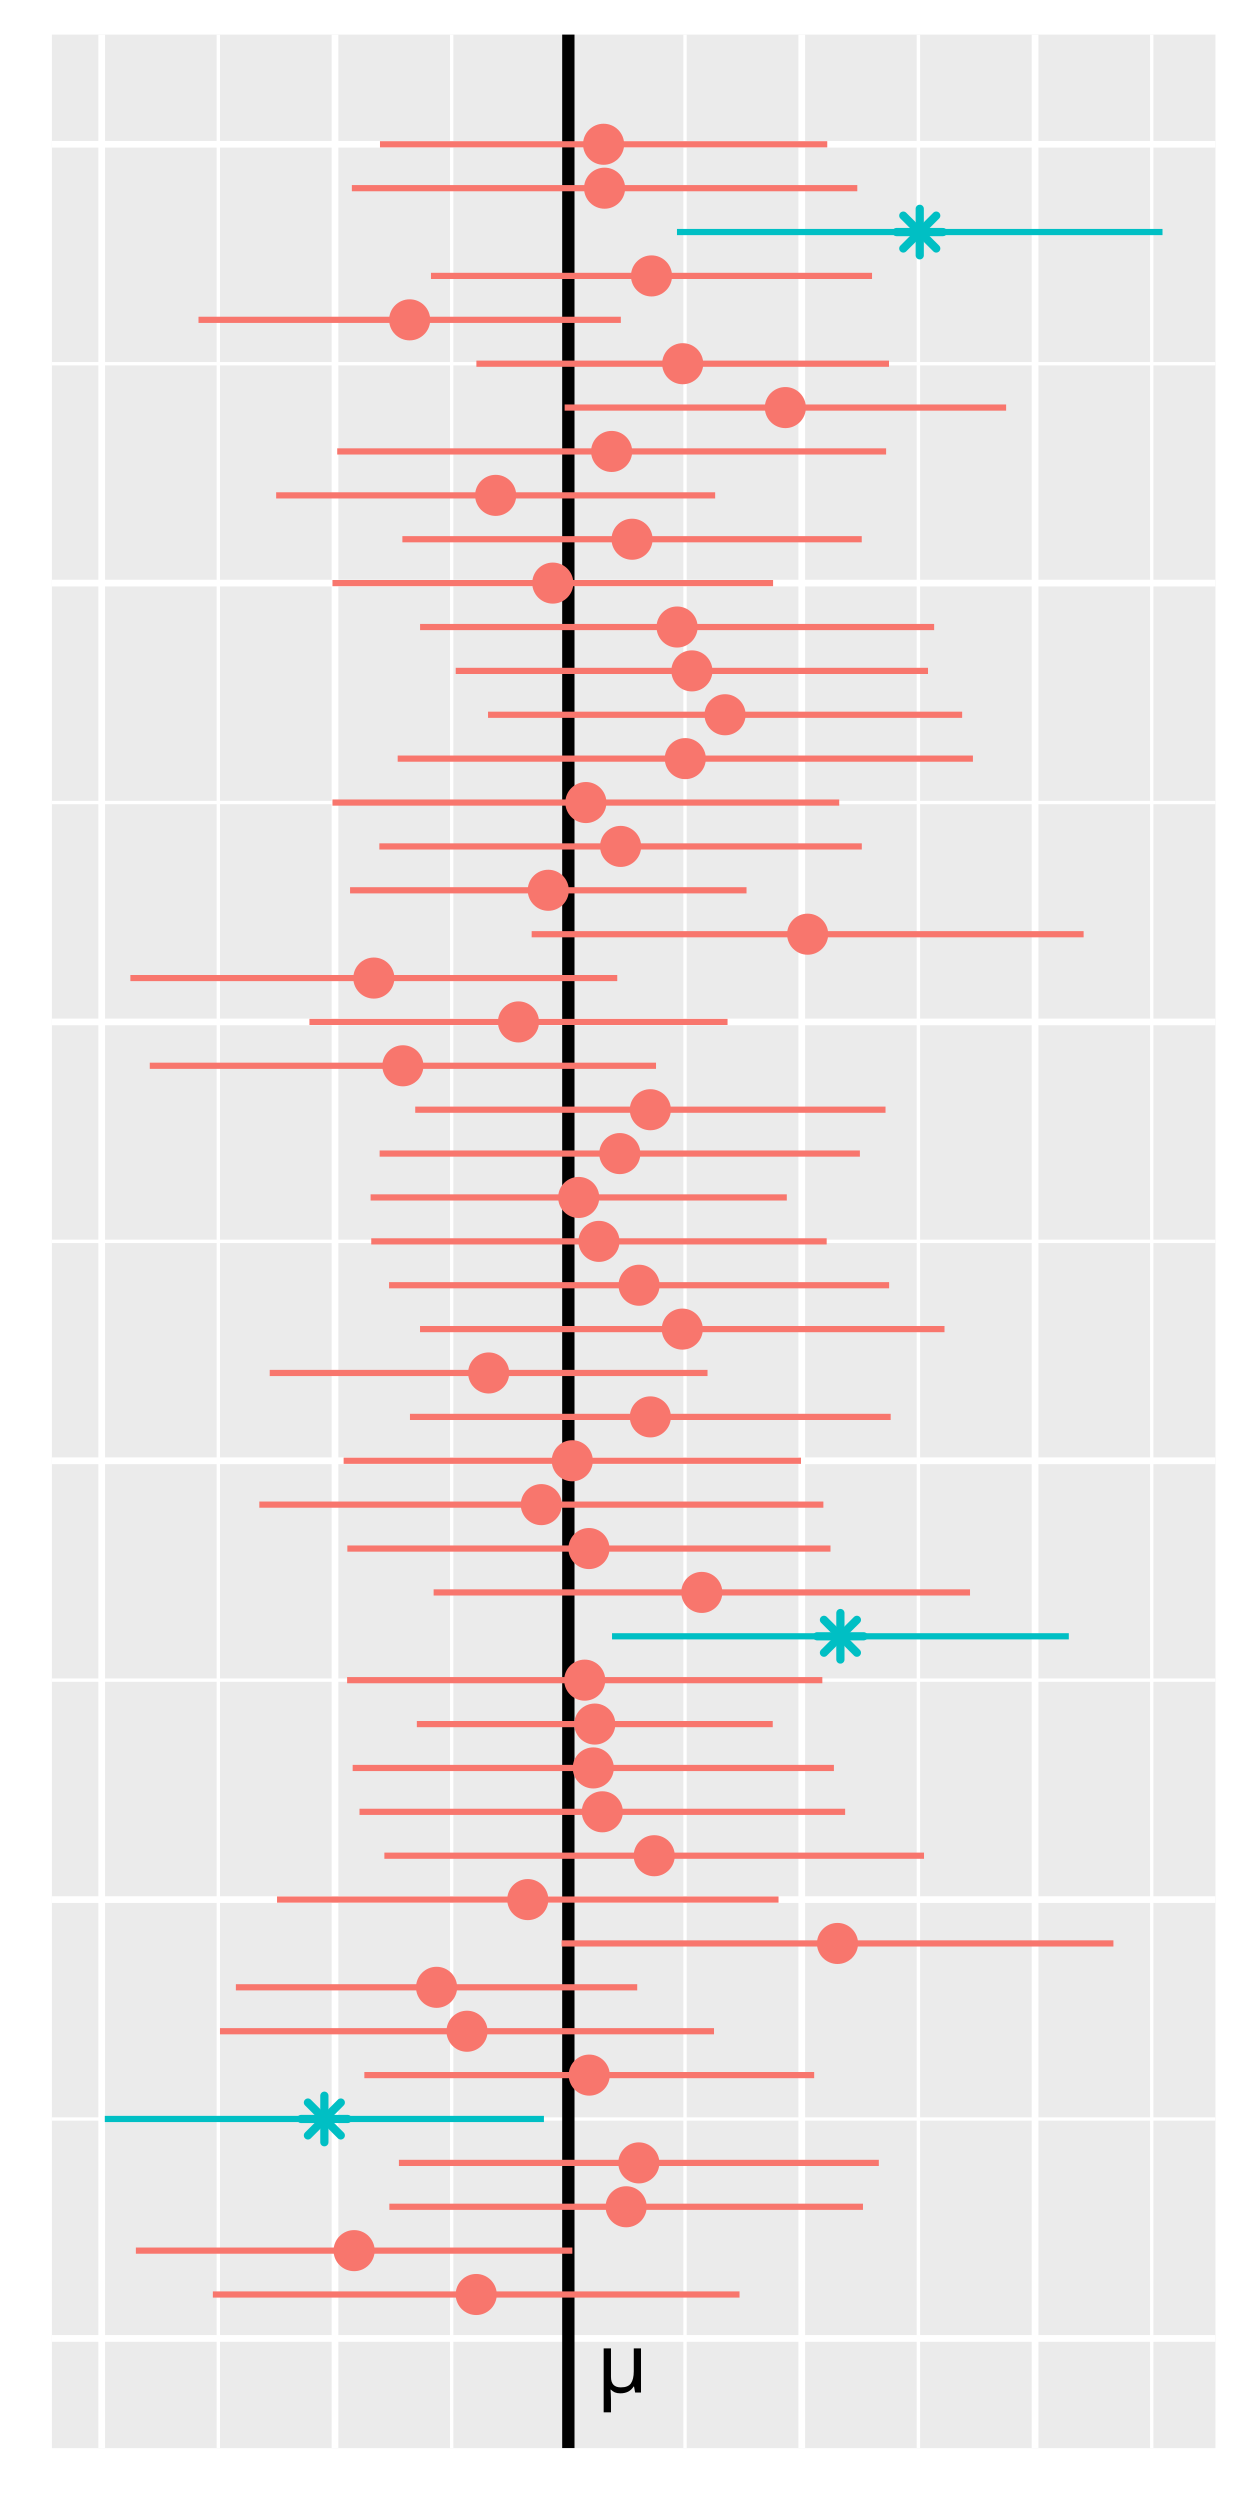
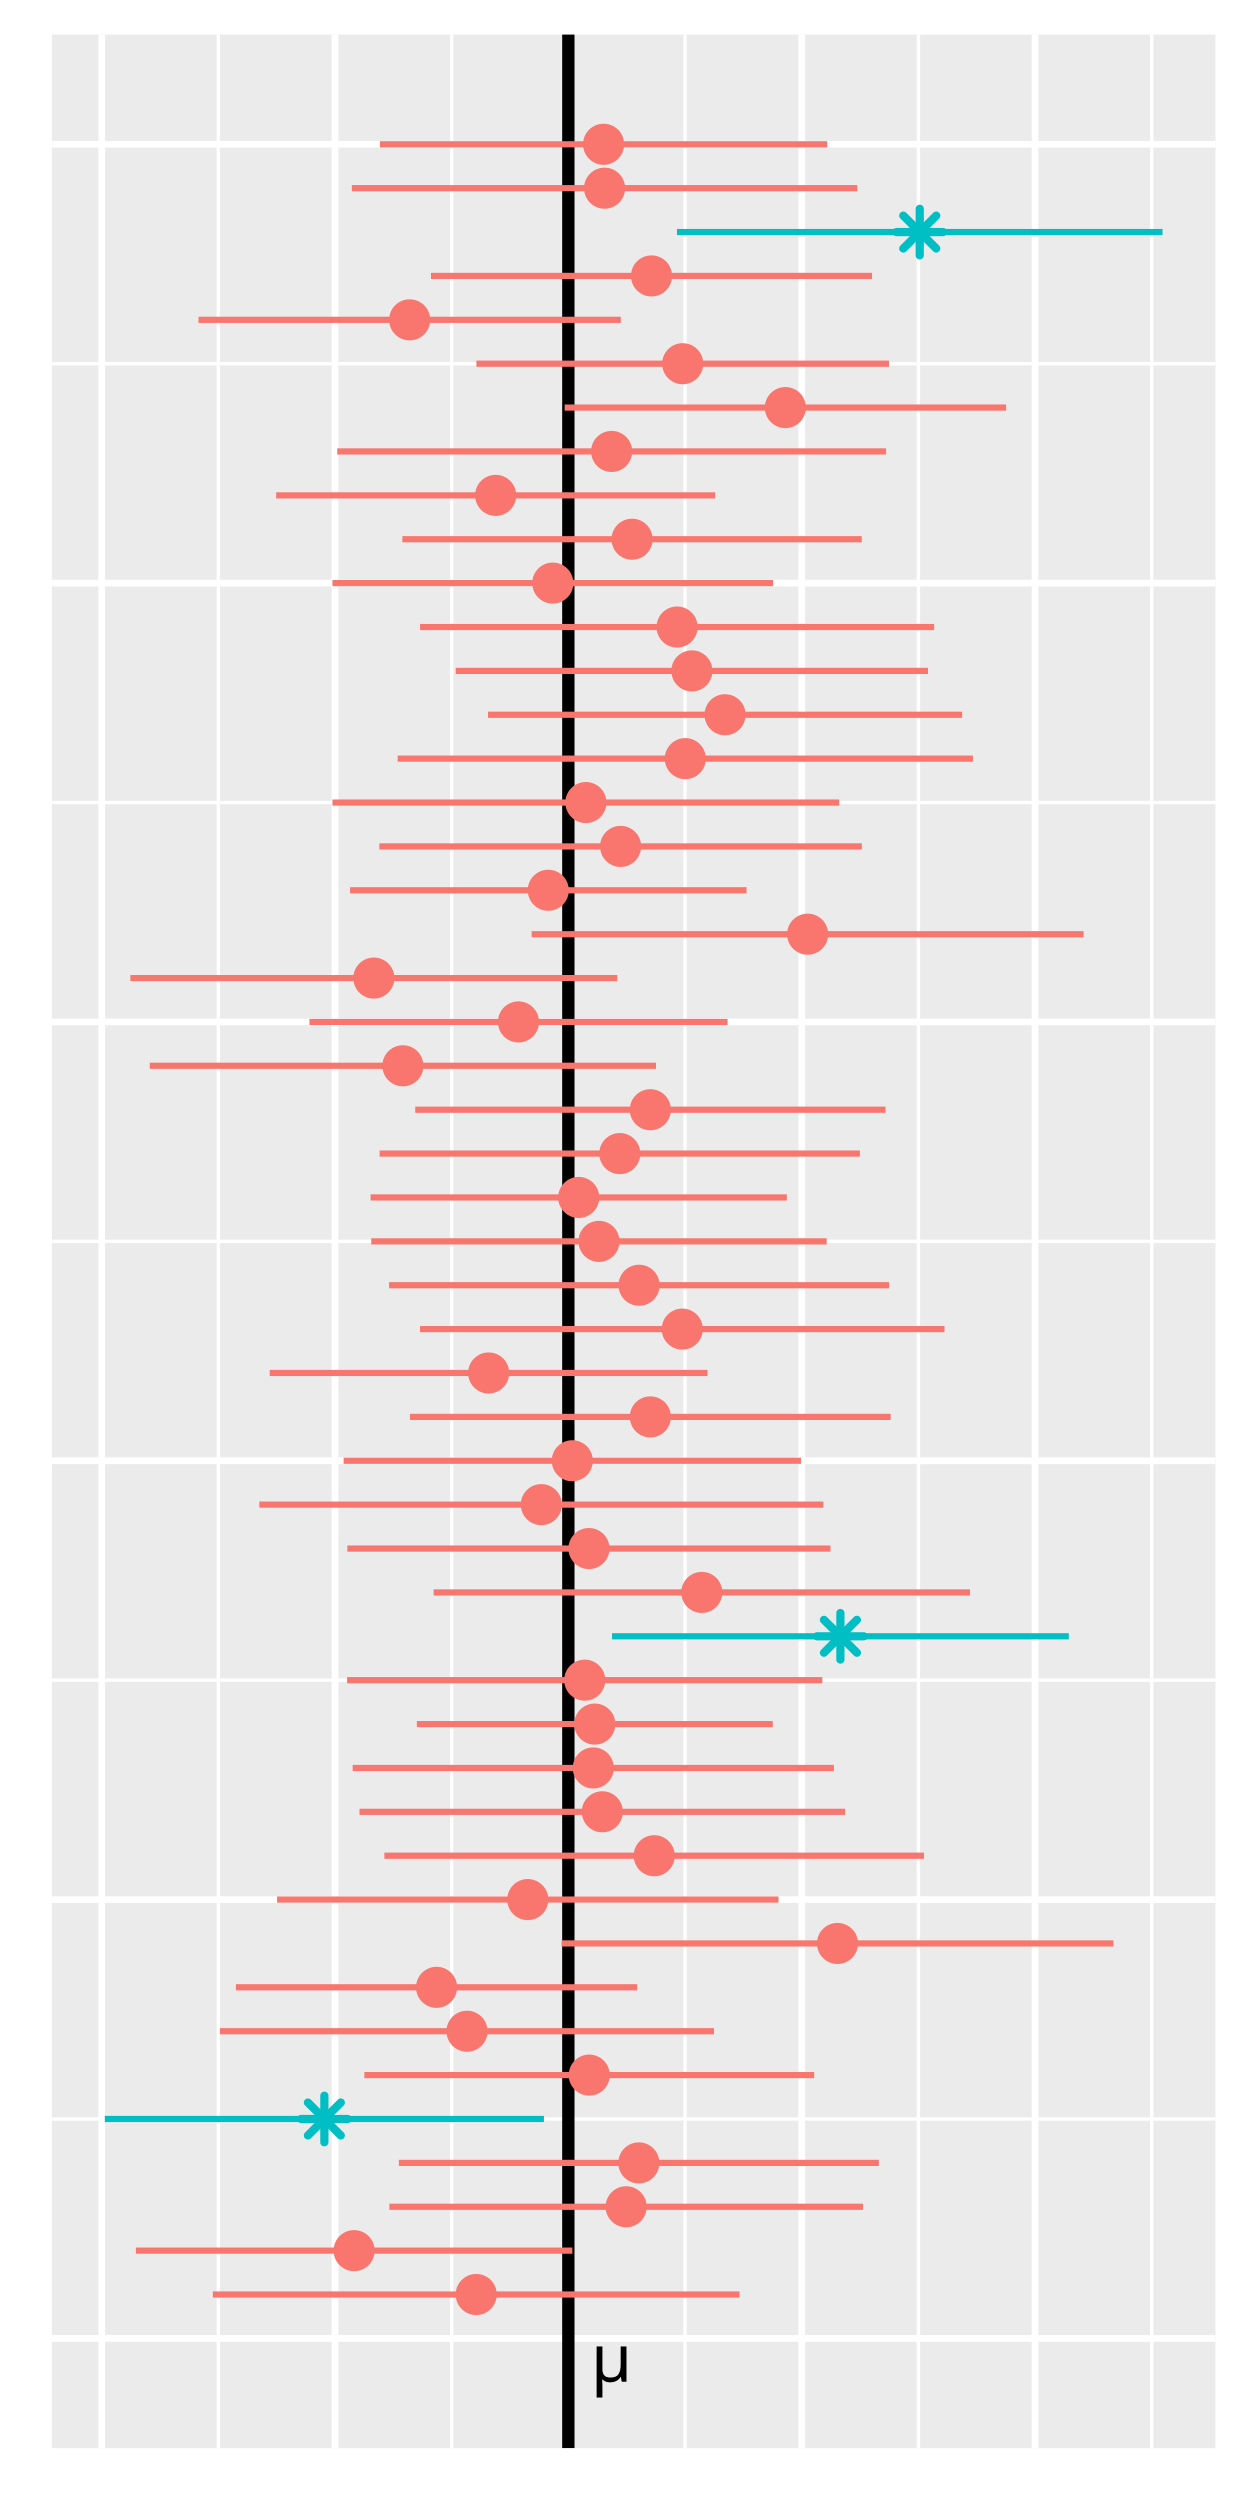
<svg xmlns="http://www.w3.org/2000/svg" viewBox="0 0 216.00 432.00">
  <defs>
    <style type="text/css">
    line, polyline, polygon, path, rect, circle {
      fill: none;
      stroke: #000000;
      stroke-linecap: round;
      stroke-linejoin: round;
      stroke-miterlimit: 10.00;
    }
  </style>
  </defs>
  <rect width="100%" height="100%" style="stroke: none; fill: #FFFFFF;" />
  <rect x="0.00" y="0.00" width="216.00" height="432.00" style="stroke-width: 1.16; stroke: #FFFFFF; fill: #FFFFFF;" />
  <defs>
    <clipPath id="cpOC45N3wyMTAuMDJ8NDIzLjAzfDUuOTg=">
      <rect x="8.97" y="5.98" width="201.06" height="417.06" />
    </clipPath>
  </defs>
  <rect x="8.97" y="5.98" width="201.06" height="417.06" style="stroke-width: 1.16; stroke: none; fill: #EBEBEB;" clip-path="url(#cpOC45N3wyMTAuMDJ8NDIzLjAzfDUuOTg=)" />
  <polyline points="8.97,366.16 210.02,366.16 " style="stroke-width: 0.58; stroke: #FFFFFF; stroke-linecap: butt;" clip-path="url(#cpOC45N3wyMTAuMDJ8NDIzLjAzfDUuOTg=)" />
  <polyline points="8.97,290.33 210.02,290.33 " style="stroke-width: 0.58; stroke: #FFFFFF; stroke-linecap: butt;" clip-path="url(#cpOC45N3wyMTAuMDJ8NDIzLjAzfDUuOTg=)" />
  <polyline points="8.97,214.51 210.02,214.51 " style="stroke-width: 0.58; stroke: #FFFFFF; stroke-linecap: butt;" clip-path="url(#cpOC45N3wyMTAuMDJ8NDIzLjAzfDUuOTg=)" />
  <polyline points="8.97,138.68 210.02,138.68 " style="stroke-width: 0.58; stroke: #FFFFFF; stroke-linecap: butt;" clip-path="url(#cpOC45N3wyMTAuMDJ8NDIzLjAzfDUuOTg=)" />
  <polyline points="8.97,62.85 210.02,62.85 " style="stroke-width: 0.58; stroke: #FFFFFF; stroke-linecap: butt;" clip-path="url(#cpOC45N3wyMTAuMDJ8NDIzLjAzfDUuOTg=)" />
  <polyline points="37.73,423.03 37.73,5.98 " style="stroke-width: 0.58; stroke: #FFFFFF; stroke-linecap: butt;" clip-path="url(#cpOC45N3wyMTAuMDJ8NDIzLjAzfDUuOTg=)" />
  <polyline points="78.05,423.03 78.05,5.98 " style="stroke-width: 0.58; stroke: #FFFFFF; stroke-linecap: butt;" clip-path="url(#cpOC45N3wyMTAuMDJ8NDIzLjAzfDUuOTg=)" />
  <polyline points="118.37,423.03 118.37,5.98 " style="stroke-width: 0.58; stroke: #FFFFFF; stroke-linecap: butt;" clip-path="url(#cpOC45N3wyMTAuMDJ8NDIzLjAzfDUuOTg=)" />
  <polyline points="158.70,423.03 158.70,5.98 " style="stroke-width: 0.58; stroke: #FFFFFF; stroke-linecap: butt;" clip-path="url(#cpOC45N3wyMTAuMDJ8NDIzLjAzfDUuOTg=)" />
  <polyline points="199.02,423.03 199.02,5.98 " style="stroke-width: 0.58; stroke: #FFFFFF; stroke-linecap: butt;" clip-path="url(#cpOC45N3wyMTAuMDJ8NDIzLjAzfDUuOTg=)" />
  <polyline points="8.97,404.08 210.02,404.08 " style="stroke-width: 1.16; stroke: #FFFFFF; stroke-linecap: butt;" clip-path="url(#cpOC45N3wyMTAuMDJ8NDIzLjAzfDUuOTg=)" />
  <polyline points="8.97,328.25 210.02,328.25 " style="stroke-width: 1.16; stroke: #FFFFFF; stroke-linecap: butt;" clip-path="url(#cpOC45N3wyMTAuMDJ8NDIzLjAzfDUuOTg=)" />
  <polyline points="8.97,252.42 210.02,252.42 " style="stroke-width: 1.16; stroke: #FFFFFF; stroke-linecap: butt;" clip-path="url(#cpOC45N3wyMTAuMDJ8NDIzLjAzfDUuOTg=)" />
  <polyline points="8.97,176.59 210.02,176.59 " style="stroke-width: 1.16; stroke: #FFFFFF; stroke-linecap: butt;" clip-path="url(#cpOC45N3wyMTAuMDJ8NDIzLjAzfDUuOTg=)" />
  <polyline points="8.97,100.76 210.02,100.76 " style="stroke-width: 1.16; stroke: #FFFFFF; stroke-linecap: butt;" clip-path="url(#cpOC45N3wyMTAuMDJ8NDIzLjAzfDUuOTg=)" />
  <polyline points="8.97,24.93 210.02,24.93 " style="stroke-width: 1.16; stroke: #FFFFFF; stroke-linecap: butt;" clip-path="url(#cpOC45N3wyMTAuMDJ8NDIzLjAzfDUuOTg=)" />
  <polyline points="17.57,423.03 17.57,5.98 " style="stroke-width: 1.16; stroke: #FFFFFF; stroke-linecap: butt;" clip-path="url(#cpOC45N3wyMTAuMDJ8NDIzLjAzfDUuOTg=)" />
  <polyline points="57.89,423.03 57.89,5.98 " style="stroke-width: 1.16; stroke: #FFFFFF; stroke-linecap: butt;" clip-path="url(#cpOC45N3wyMTAuMDJ8NDIzLjAzfDUuOTg=)" />
  <polyline points="98.21,423.03 98.21,5.98 " style="stroke-width: 1.16; stroke: #FFFFFF; stroke-linecap: butt;" clip-path="url(#cpOC45N3wyMTAuMDJ8NDIzLjAzfDUuOTg=)" />
  <polyline points="138.54,423.03 138.54,5.98 " style="stroke-width: 1.16; stroke: #FFFFFF; stroke-linecap: butt;" clip-path="url(#cpOC45N3wyMTAuMDJ8NDIzLjAzfDUuOTg=)" />
  <polyline points="178.86,423.03 178.86,5.98 " style="stroke-width: 1.16; stroke: #FFFFFF; stroke-linecap: butt;" clip-path="url(#cpOC45N3wyMTAuMDJ8NDIzLjAzfDUuOTg=)" />
  <line x1="98.21" y1="423.03" x2="98.21" y2="5.98" style="stroke-width: 2.13; stroke-linecap: butt;" clip-path="url(#cpOC45N3wyMTAuMDJ8NDIzLjAzfDUuOTg=)" />
  <line x1="36.78" y1="396.49" x2="127.79" y2="396.49" style="stroke-width: 1.07; stroke: #F8766D; stroke-linecap: butt;" clip-path="url(#cpOC45N3wyMTAuMDJ8NDIzLjAzfDUuOTg=)" />
  <line x1="23.48" y1="388.91" x2="98.90" y2="388.91" style="stroke-width: 1.07; stroke: #F8766D; stroke-linecap: butt;" clip-path="url(#cpOC45N3wyMTAuMDJ8NDIzLjAzfDUuOTg=)" />
  <line x1="67.28" y1="381.33" x2="149.12" y2="381.33" style="stroke-width: 1.07; stroke: #F8766D; stroke-linecap: butt;" clip-path="url(#cpOC45N3wyMTAuMDJ8NDIzLjAzfDUuOTg=)" />
  <line x1="68.93" y1="373.75" x2="151.86" y2="373.75" style="stroke-width: 1.07; stroke: #F8766D; stroke-linecap: butt;" clip-path="url(#cpOC45N3wyMTAuMDJ8NDIzLjAzfDUuOTg=)" />
  <line x1="18.11" y1="366.16" x2="93.99" y2="366.16" style="stroke-width: 1.07; stroke: #00BFC4; stroke-linecap: butt;" clip-path="url(#cpOC45N3wyMTAuMDJ8NDIzLjAzfDUuOTg=)" />
  <line x1="62.96" y1="358.58" x2="140.69" y2="358.58" style="stroke-width: 1.07; stroke: #F8766D; stroke-linecap: butt;" clip-path="url(#cpOC45N3wyMTAuMDJ8NDIzLjAzfDUuOTg=)" />
  <line x1="38.01" y1="351.00" x2="123.38" y2="351.00" style="stroke-width: 1.07; stroke: #F8766D; stroke-linecap: butt;" clip-path="url(#cpOC45N3wyMTAuMDJ8NDIzLjAzfDUuOTg=)" />
  <line x1="40.76" y1="343.41" x2="110.11" y2="343.41" style="stroke-width: 1.07; stroke: #F8766D; stroke-linecap: butt;" clip-path="url(#cpOC45N3wyMTAuMDJ8NDIzLjAzfDUuOTg=)" />
  <line x1="97.04" y1="335.83" x2="192.40" y2="335.83" style="stroke-width: 1.07; stroke: #F8766D; stroke-linecap: butt;" clip-path="url(#cpOC45N3wyMTAuMDJ8NDIzLjAzfDUuOTg=)" />
  <line x1="47.87" y1="328.25" x2="134.53" y2="328.25" style="stroke-width: 1.07; stroke: #F8766D; stroke-linecap: butt;" clip-path="url(#cpOC45N3wyMTAuMDJ8NDIzLjAzfDUuOTg=)" />
  <line x1="66.42" y1="320.67" x2="159.67" y2="320.67" style="stroke-width: 1.07; stroke: #F8766D; stroke-linecap: butt;" clip-path="url(#cpOC45N3wyMTAuMDJ8NDIzLjAzfDUuOTg=)" />
  <line x1="62.12" y1="313.08" x2="146.04" y2="313.08" style="stroke-width: 1.07; stroke: #F8766D; stroke-linecap: butt;" clip-path="url(#cpOC45N3wyMTAuMDJ8NDIzLjAzfDUuOTg=)" />
  <line x1="60.94" y1="305.50" x2="144.10" y2="305.50" style="stroke-width: 1.07; stroke: #F8766D; stroke-linecap: butt;" clip-path="url(#cpOC45N3wyMTAuMDJ8NDIzLjAzfDUuOTg=)" />
  <line x1="72.03" y1="297.92" x2="133.53" y2="297.92" style="stroke-width: 1.07; stroke: #F8766D; stroke-linecap: butt;" clip-path="url(#cpOC45N3wyMTAuMDJ8NDIzLjAzfDUuOTg=)" />
  <line x1="59.98" y1="290.33" x2="142.10" y2="290.33" style="stroke-width: 1.07; stroke: #F8766D; stroke-linecap: butt;" clip-path="url(#cpOC45N3wyMTAuMDJ8NDIzLjAzfDUuOTg=)" />
  <line x1="105.76" y1="282.75" x2="184.69" y2="282.75" style="stroke-width: 1.07; stroke: #00BFC4; stroke-linecap: butt;" clip-path="url(#cpOC45N3wyMTAuMDJ8NDIzLjAzfDUuOTg=)" />
  <line x1="74.93" y1="275.17" x2="167.62" y2="275.17" style="stroke-width: 1.07; stroke: #F8766D; stroke-linecap: butt;" clip-path="url(#cpOC45N3wyMTAuMDJ8NDIzLjAzfDUuOTg=)" />
  <line x1="60.02" y1="267.59" x2="143.51" y2="267.59" style="stroke-width: 1.07; stroke: #F8766D; stroke-linecap: butt;" clip-path="url(#cpOC45N3wyMTAuMDJ8NDIzLjAzfDUuOTg=)" />
  <line x1="44.81" y1="260.00" x2="142.28" y2="260.00" style="stroke-width: 1.07; stroke: #F8766D; stroke-linecap: butt;" clip-path="url(#cpOC45N3wyMTAuMDJ8NDIzLjAzfDUuOTg=)" />
  <line x1="59.38" y1="252.42" x2="138.41" y2="252.42" style="stroke-width: 1.07; stroke: #F8766D; stroke-linecap: butt;" clip-path="url(#cpOC45N3wyMTAuMDJ8NDIzLjAzfDUuOTg=)" />
  <line x1="70.84" y1="244.84" x2="153.91" y2="244.84" style="stroke-width: 1.07; stroke: #F8766D; stroke-linecap: butt;" clip-path="url(#cpOC45N3wyMTAuMDJ8NDIzLjAzfDUuOTg=)" />
  <line x1="46.61" y1="237.25" x2="122.26" y2="237.25" style="stroke-width: 1.07; stroke: #F8766D; stroke-linecap: butt;" clip-path="url(#cpOC45N3wyMTAuMDJ8NDIzLjAzfDUuOTg=)" />
  <line x1="72.58" y1="229.67" x2="163.21" y2="229.67" style="stroke-width: 1.07; stroke: #F8766D; stroke-linecap: butt;" clip-path="url(#cpOC45N3wyMTAuMDJ8NDIzLjAzfDUuOTg=)" />
  <line x1="67.23" y1="222.09" x2="153.64" y2="222.09" style="stroke-width: 1.07; stroke: #F8766D; stroke-linecap: butt;" clip-path="url(#cpOC45N3wyMTAuMDJ8NDIzLjAzfDUuOTg=)" />
  <line x1="64.15" y1="214.51" x2="142.85" y2="214.51" style="stroke-width: 1.07; stroke: #F8766D; stroke-linecap: butt;" clip-path="url(#cpOC45N3wyMTAuMDJ8NDIzLjAzfDUuOTg=)" />
  <line x1="64.04" y1="206.92" x2="135.96" y2="206.92" style="stroke-width: 1.07; stroke: #F8766D; stroke-linecap: butt;" clip-path="url(#cpOC45N3wyMTAuMDJ8NDIzLjAzfDUuOTg=)" />
  <line x1="65.60" y1="199.34" x2="148.59" y2="199.34" style="stroke-width: 1.07; stroke: #F8766D; stroke-linecap: butt;" clip-path="url(#cpOC45N3wyMTAuMDJ8NDIzLjAzfDUuOTg=)" />
  <line x1="71.75" y1="191.76" x2="153.02" y2="191.76" style="stroke-width: 1.07; stroke: #F8766D; stroke-linecap: butt;" clip-path="url(#cpOC45N3wyMTAuMDJ8NDIzLjAzfDUuOTg=)" />
  <line x1="25.88" y1="184.17" x2="113.36" y2="184.17" style="stroke-width: 1.07; stroke: #F8766D; stroke-linecap: butt;" clip-path="url(#cpOC45N3wyMTAuMDJ8NDIzLjAzfDUuOTg=)" />
  <line x1="53.47" y1="176.59" x2="125.72" y2="176.59" style="stroke-width: 1.07; stroke: #F8766D; stroke-linecap: butt;" clip-path="url(#cpOC45N3wyMTAuMDJ8NDIzLjAzfDUuOTg=)" />
  <line x1="22.53" y1="169.01" x2="106.66" y2="169.01" style="stroke-width: 1.07; stroke: #F8766D; stroke-linecap: butt;" clip-path="url(#cpOC45N3wyMTAuMDJ8NDIzLjAzfDUuOTg=)" />
  <line x1="91.87" y1="161.43" x2="187.25" y2="161.43" style="stroke-width: 1.07; stroke: #F8766D; stroke-linecap: butt;" clip-path="url(#cpOC45N3wyMTAuMDJ8NDIzLjAzfDUuOTg=)" />
  <line x1="60.49" y1="153.84" x2="129.00" y2="153.84" style="stroke-width: 1.07; stroke: #F8766D; stroke-linecap: butt;" clip-path="url(#cpOC45N3wyMTAuMDJ8NDIzLjAzfDUuOTg=)" />
  <line x1="65.55" y1="146.26" x2="148.92" y2="146.26" style="stroke-width: 1.07; stroke: #F8766D; stroke-linecap: butt;" clip-path="url(#cpOC45N3wyMTAuMDJ8NDIzLjAzfDUuOTg=)" />
  <line x1="57.45" y1="138.68" x2="145.02" y2="138.68" style="stroke-width: 1.07; stroke: #F8766D; stroke-linecap: butt;" clip-path="url(#cpOC45N3wyMTAuMDJ8NDIzLjAzfDUuOTg=)" />
  <line x1="68.72" y1="131.09" x2="168.12" y2="131.09" style="stroke-width: 1.07; stroke: #F8766D; stroke-linecap: butt;" clip-path="url(#cpOC45N3wyMTAuMDJ8NDIzLjAzfDUuOTg=)" />
  <line x1="84.33" y1="123.51" x2="166.26" y2="123.51" style="stroke-width: 1.07; stroke: #F8766D; stroke-linecap: butt;" clip-path="url(#cpOC45N3wyMTAuMDJ8NDIzLjAzfDUuOTg=)" />
  <line x1="78.75" y1="115.93" x2="160.36" y2="115.93" style="stroke-width: 1.07; stroke: #F8766D; stroke-linecap: butt;" clip-path="url(#cpOC45N3wyMTAuMDJ8NDIzLjAzfDUuOTg=)" />
  <line x1="72.59" y1="108.35" x2="161.42" y2="108.35" style="stroke-width: 1.07; stroke: #F8766D; stroke-linecap: butt;" clip-path="url(#cpOC45N3wyMTAuMDJ8NDIzLjAzfDUuOTg=)" />
  <line x1="57.45" y1="100.76" x2="133.59" y2="100.76" style="stroke-width: 1.07; stroke: #F8766D; stroke-linecap: butt;" clip-path="url(#cpOC45N3wyMTAuMDJ8NDIzLjAzfDUuOTg=)" />
  <line x1="69.53" y1="93.18" x2="148.91" y2="93.18" style="stroke-width: 1.07; stroke: #F8766D; stroke-linecap: butt;" clip-path="url(#cpOC45N3wyMTAuMDJ8NDIzLjAzfDUuOTg=)" />
  <line x1="47.72" y1="85.60" x2="123.58" y2="85.60" style="stroke-width: 1.07; stroke: #F8766D; stroke-linecap: butt;" clip-path="url(#cpOC45N3wyMTAuMDJ8NDIzLjAzfDUuOTg=)" />
  <line x1="58.27" y1="78.01" x2="153.12" y2="78.01" style="stroke-width: 1.07; stroke: #F8766D; stroke-linecap: butt;" clip-path="url(#cpOC45N3wyMTAuMDJ8NDIzLjAzfDUuOTg=)" />
  <line x1="97.57" y1="70.43" x2="173.86" y2="70.43" style="stroke-width: 1.07; stroke: #F8766D; stroke-linecap: butt;" clip-path="url(#cpOC45N3wyMTAuMDJ8NDIzLjAzfDUuOTg=)" />
  <line x1="82.32" y1="62.85" x2="153.62" y2="62.85" style="stroke-width: 1.07; stroke: #F8766D; stroke-linecap: butt;" clip-path="url(#cpOC45N3wyMTAuMDJ8NDIzLjAzfDUuOTg=)" />
  <line x1="34.30" y1="55.27" x2="107.28" y2="55.27" style="stroke-width: 1.07; stroke: #F8766D; stroke-linecap: butt;" clip-path="url(#cpOC45N3wyMTAuMDJ8NDIzLjAzfDUuOTg=)" />
  <line x1="74.47" y1="47.68" x2="150.69" y2="47.68" style="stroke-width: 1.07; stroke: #F8766D; stroke-linecap: butt;" clip-path="url(#cpOC45N3wyMTAuMDJ8NDIzLjAzfDUuOTg=)" />
  <line x1="116.98" y1="40.10" x2="200.88" y2="40.10" style="stroke-width: 1.07; stroke: #00BFC4; stroke-linecap: butt;" clip-path="url(#cpOC45N3wyMTAuMDJ8NDIzLjAzfDUuOTg=)" />
  <line x1="60.80" y1="32.52" x2="148.14" y2="32.52" style="stroke-width: 1.07; stroke: #F8766D; stroke-linecap: butt;" clip-path="url(#cpOC45N3wyMTAuMDJ8NDIzLjAzfDUuOTg=)" />
  <line x1="65.66" y1="24.93" x2="142.95" y2="24.93" style="stroke-width: 1.07; stroke: #F8766D; stroke-linecap: butt;" clip-path="url(#cpOC45N3wyMTAuMDJ8NDIzLjAzfDUuOTg=)" />
  <circle cx="82.29" cy="396.49" r="2.84" style="stroke-width: 1.42; stroke: #F8766D; fill: #F8766D;" clip-path="url(#cpOC45N3wyMTAuMDJ8NDIzLjAzfDUuOTg=)" />
  <circle cx="61.19" cy="388.91" r="2.84" style="stroke-width: 1.42; stroke: #F8766D; fill: #F8766D;" clip-path="url(#cpOC45N3wyMTAuMDJ8NDIzLjAzfDUuOTg=)" />
  <circle cx="108.20" cy="381.33" r="2.84" style="stroke-width: 1.42; stroke: #F8766D; fill: #F8766D;" clip-path="url(#cpOC45N3wyMTAuMDJ8NDIzLjAzfDUuOTg=)" />
  <circle cx="110.39" cy="373.75" r="2.84" style="stroke-width: 1.42; stroke: #F8766D; fill: #F8766D;" clip-path="url(#cpOC45N3wyMTAuMDJ8NDIzLjAzfDUuOTg=)" />
  <line x1="53.21" y1="369.00" x2="58.89" y2="363.32" style="stroke-width: 1.42; stroke: #00BFC4;" clip-path="url(#cpOC45N3wyMTAuMDJ8NDIzLjAzfDUuOTg=)" />
  <line x1="53.21" y1="363.32" x2="58.89" y2="369.00" style="stroke-width: 1.42; stroke: #00BFC4;" clip-path="url(#cpOC45N3wyMTAuMDJ8NDIzLjAzfDUuOTg=)" />
  <line x1="52.03" y1="366.16" x2="60.07" y2="366.16" style="stroke-width: 1.42; stroke: #00BFC4;" clip-path="url(#cpOC45N3wyMTAuMDJ8NDIzLjAzfDUuOTg=)" />
  <line x1="56.05" y1="370.18" x2="56.05" y2="362.14" style="stroke-width: 1.42; stroke: #00BFC4;" clip-path="url(#cpOC45N3wyMTAuMDJ8NDIzLjAzfDUuOTg=)" />
  <circle cx="101.82" cy="358.58" r="2.84" style="stroke-width: 1.42; stroke: #F8766D; fill: #F8766D;" clip-path="url(#cpOC45N3wyMTAuMDJ8NDIzLjAzfDUuOTg=)" />
  <circle cx="80.70" cy="351.00" r="2.84" style="stroke-width: 1.42; stroke: #F8766D; fill: #F8766D;" clip-path="url(#cpOC45N3wyMTAuMDJ8NDIzLjAzfDUuOTg=)" />
  <circle cx="75.44" cy="343.41" r="2.84" style="stroke-width: 1.42; stroke: #F8766D; fill: #F8766D;" clip-path="url(#cpOC45N3wyMTAuMDJ8NDIzLjAzfDUuOTg=)" />
  <circle cx="144.72" cy="335.83" r="2.84" style="stroke-width: 1.42; stroke: #F8766D; fill: #F8766D;" clip-path="url(#cpOC45N3wyMTAuMDJ8NDIzLjAzfDUuOTg=)" />
  <circle cx="91.20" cy="328.25" r="2.84" style="stroke-width: 1.42; stroke: #F8766D; fill: #F8766D;" clip-path="url(#cpOC45N3wyMTAuMDJ8NDIzLjAzfDUuOTg=)" />
  <circle cx="113.05" cy="320.67" r="2.84" style="stroke-width: 1.42; stroke: #F8766D; fill: #F8766D;" clip-path="url(#cpOC45N3wyMTAuMDJ8NDIzLjAzfDUuOTg=)" />
  <circle cx="104.08" cy="313.08" r="2.84" style="stroke-width: 1.42; stroke: #F8766D; fill: #F8766D;" clip-path="url(#cpOC45N3wyMTAuMDJ8NDIzLjAzfDUuOTg=)" />
  <circle cx="102.52" cy="305.50" r="2.84" style="stroke-width: 1.42; stroke: #F8766D; fill: #F8766D;" clip-path="url(#cpOC45N3wyMTAuMDJ8NDIzLjAzfDUuOTg=)" />
  <circle cx="102.78" cy="297.92" r="2.84" style="stroke-width: 1.42; stroke: #F8766D; fill: #F8766D;" clip-path="url(#cpOC45N3wyMTAuMDJ8NDIzLjAzfDUuOTg=)" />
  <circle cx="101.04" cy="290.33" r="2.84" style="stroke-width: 1.42; stroke: #F8766D; fill: #F8766D;" clip-path="url(#cpOC45N3wyMTAuMDJ8NDIzLjAzfDUuOTg=)" />
  <line x1="142.38" y1="285.59" x2="148.07" y2="279.91" style="stroke-width: 1.42; stroke: #00BFC4;" clip-path="url(#cpOC45N3wyMTAuMDJ8NDIzLjAzfDUuOTg=)" />
  <line x1="142.38" y1="279.91" x2="148.07" y2="285.59" style="stroke-width: 1.42; stroke: #00BFC4;" clip-path="url(#cpOC45N3wyMTAuMDJ8NDIzLjAzfDUuOTg=)" />
  <line x1="141.20" y1="282.75" x2="149.24" y2="282.75" style="stroke-width: 1.42; stroke: #00BFC4;" clip-path="url(#cpOC45N3wyMTAuMDJ8NDIzLjAzfDUuOTg=)" />
  <line x1="145.22" y1="286.77" x2="145.22" y2="278.73" style="stroke-width: 1.42; stroke: #00BFC4;" clip-path="url(#cpOC45N3wyMTAuMDJ8NDIzLjAzfDUuOTg=)" />
  <circle cx="121.27" cy="275.17" r="2.84" style="stroke-width: 1.42; stroke: #F8766D; fill: #F8766D;" clip-path="url(#cpOC45N3wyMTAuMDJ8NDIzLjAzfDUuOTg=)" />
  <circle cx="101.77" cy="267.59" r="2.84" style="stroke-width: 1.42; stroke: #F8766D; fill: #F8766D;" clip-path="url(#cpOC45N3wyMTAuMDJ8NDIzLjAzfDUuOTg=)" />
  <circle cx="93.54" cy="260.00" r="2.84" style="stroke-width: 1.42; stroke: #F8766D; fill: #F8766D;" clip-path="url(#cpOC45N3wyMTAuMDJ8NDIzLjAzfDUuOTg=)" />
  <circle cx="98.89" cy="252.42" r="2.84" style="stroke-width: 1.42; stroke: #F8766D; fill: #F8766D;" clip-path="url(#cpOC45N3wyMTAuMDJ8NDIzLjAzfDUuOTg=)" />
  <circle cx="112.38" cy="244.84" r="2.84" style="stroke-width: 1.42; stroke: #F8766D; fill: #F8766D;" clip-path="url(#cpOC45N3wyMTAuMDJ8NDIzLjAzfDUuOTg=)" />
  <circle cx="84.44" cy="237.25" r="2.84" style="stroke-width: 1.42; stroke: #F8766D; fill: #F8766D;" clip-path="url(#cpOC45N3wyMTAuMDJ8NDIzLjAzfDUuOTg=)" />
  <circle cx="117.90" cy="229.67" r="2.84" style="stroke-width: 1.42; stroke: #F8766D; fill: #F8766D;" clip-path="url(#cpOC45N3wyMTAuMDJ8NDIzLjAzfDUuOTg=)" />
  <circle cx="110.43" cy="222.09" r="2.84" style="stroke-width: 1.42; stroke: #F8766D; fill: #F8766D;" clip-path="url(#cpOC45N3wyMTAuMDJ8NDIzLjAzfDUuOTg=)" />
  <circle cx="103.50" cy="214.51" r="2.84" style="stroke-width: 1.42; stroke: #F8766D; fill: #F8766D;" clip-path="url(#cpOC45N3wyMTAuMDJ8NDIzLjAzfDUuOTg=)" />
  <circle cx="100.00" cy="206.92" r="2.84" style="stroke-width: 1.42; stroke: #F8766D; fill: #F8766D;" clip-path="url(#cpOC45N3wyMTAuMDJ8NDIzLjAzfDUuOTg=)" />
  <circle cx="107.10" cy="199.34" r="2.84" style="stroke-width: 1.42; stroke: #F8766D; fill: #F8766D;" clip-path="url(#cpOC45N3wyMTAuMDJ8NDIzLjAzfDUuOTg=)" />
  <circle cx="112.38" cy="191.76" r="2.84" style="stroke-width: 1.42; stroke: #F8766D; fill: #F8766D;" clip-path="url(#cpOC45N3wyMTAuMDJ8NDIzLjAzfDUuOTg=)" />
  <circle cx="69.62" cy="184.17" r="2.84" style="stroke-width: 1.42; stroke: #F8766D; fill: #F8766D;" clip-path="url(#cpOC45N3wyMTAuMDJ8NDIzLjAzfDUuOTg=)" />
  <circle cx="89.59" cy="176.59" r="2.84" style="stroke-width: 1.42; stroke: #F8766D; fill: #F8766D;" clip-path="url(#cpOC45N3wyMTAuMDJ8NDIzLjAzfDUuOTg=)" />
  <circle cx="64.60" cy="169.01" r="2.84" style="stroke-width: 1.42; stroke: #F8766D; fill: #F8766D;" clip-path="url(#cpOC45N3wyMTAuMDJ8NDIzLjAzfDUuOTg=)" />
  <circle cx="139.56" cy="161.43" r="2.84" style="stroke-width: 1.42; stroke: #F8766D; fill: #F8766D;" clip-path="url(#cpOC45N3wyMTAuMDJ8NDIzLjAzfDUuOTg=)" />
  <circle cx="94.74" cy="153.84" r="2.84" style="stroke-width: 1.42; stroke: #F8766D; fill: #F8766D;" clip-path="url(#cpOC45N3wyMTAuMDJ8NDIzLjAzfDUuOTg=)" />
  <circle cx="107.24" cy="146.26" r="2.84" style="stroke-width: 1.42; stroke: #F8766D; fill: #F8766D;" clip-path="url(#cpOC45N3wyMTAuMDJ8NDIzLjAzfDUuOTg=)" />
  <circle cx="101.24" cy="138.68" r="2.84" style="stroke-width: 1.42; stroke: #F8766D; fill: #F8766D;" clip-path="url(#cpOC45N3wyMTAuMDJ8NDIzLjAzfDUuOTg=)" />
  <circle cx="118.42" cy="131.09" r="2.84" style="stroke-width: 1.42; stroke: #F8766D; fill: #F8766D;" clip-path="url(#cpOC45N3wyMTAuMDJ8NDIzLjAzfDUuOTg=)" />
  <circle cx="125.29" cy="123.51" r="2.84" style="stroke-width: 1.42; stroke: #F8766D; fill: #F8766D;" clip-path="url(#cpOC45N3wyMTAuMDJ8NDIzLjAzfDUuOTg=)" />
  <circle cx="119.56" cy="115.93" r="2.84" style="stroke-width: 1.42; stroke: #F8766D; fill: #F8766D;" clip-path="url(#cpOC45N3wyMTAuMDJ8NDIzLjAzfDUuOTg=)" />
  <circle cx="117.00" cy="108.35" r="2.84" style="stroke-width: 1.42; stroke: #F8766D; fill: #F8766D;" clip-path="url(#cpOC45N3wyMTAuMDJ8NDIzLjAzfDUuOTg=)" />
  <circle cx="95.52" cy="100.76" r="2.84" style="stroke-width: 1.42; stroke: #F8766D; fill: #F8766D;" clip-path="url(#cpOC45N3wyMTAuMDJ8NDIzLjAzfDUuOTg=)" />
  <circle cx="109.22" cy="93.18" r="2.84" style="stroke-width: 1.42; stroke: #F8766D; fill: #F8766D;" clip-path="url(#cpOC45N3wyMTAuMDJ8NDIzLjAzfDUuOTg=)" />
  <circle cx="85.65" cy="85.60" r="2.84" style="stroke-width: 1.42; stroke: #F8766D; fill: #F8766D;" clip-path="url(#cpOC45N3wyMTAuMDJ8NDIzLjAzfDUuOTg=)" />
  <circle cx="105.69" cy="78.01" r="2.84" style="stroke-width: 1.42; stroke: #F8766D; fill: #F8766D;" clip-path="url(#cpOC45N3wyMTAuMDJ8NDIzLjAzfDUuOTg=)" />
  <circle cx="135.71" cy="70.43" r="2.84" style="stroke-width: 1.42; stroke: #F8766D; fill: #F8766D;" clip-path="url(#cpOC45N3wyMTAuMDJ8NDIzLjAzfDUuOTg=)" />
  <circle cx="117.97" cy="62.85" r="2.84" style="stroke-width: 1.42; stroke: #F8766D; fill: #F8766D;" clip-path="url(#cpOC45N3wyMTAuMDJ8NDIzLjAzfDUuOTg=)" />
  <circle cx="70.79" cy="55.27" r="2.84" style="stroke-width: 1.42; stroke: #F8766D; fill: #F8766D;" clip-path="url(#cpOC45N3wyMTAuMDJ8NDIzLjAzfDUuOTg=)" />
  <circle cx="112.58" cy="47.68" r="2.84" style="stroke-width: 1.42; stroke: #F8766D; fill: #F8766D;" clip-path="url(#cpOC45N3wyMTAuMDJ8NDIzLjAzfDUuOTg=)" />
  <line x1="156.09" y1="42.94" x2="161.78" y2="37.26" style="stroke-width: 1.42; stroke: #00BFC4;" clip-path="url(#cpOC45N3wyMTAuMDJ8NDIzLjAzfDUuOTg=)" />
  <line x1="156.09" y1="37.26" x2="161.78" y2="42.94" style="stroke-width: 1.42; stroke: #00BFC4;" clip-path="url(#cpOC45N3wyMTAuMDJ8NDIzLjAzfDUuOTg=)" />
  <line x1="154.91" y1="40.10" x2="162.95" y2="40.10" style="stroke-width: 1.42; stroke: #00BFC4;" clip-path="url(#cpOC45N3wyMTAuMDJ8NDIzLjAzfDUuOTg=)" />
  <line x1="158.93" y1="44.12" x2="158.93" y2="36.08" style="stroke-width: 1.42; stroke: #00BFC4;" clip-path="url(#cpOC45N3wyMTAuMDJ8NDIzLjAzfDUuOTg=)" />
  <circle cx="104.47" cy="32.52" r="2.84" style="stroke-width: 1.42; stroke: #F8766D; fill: #F8766D;" clip-path="url(#cpOC45N3wyMTAuMDJ8NDIzLjAzfDUuOTg=)" />
  <circle cx="104.30" cy="24.93" r="2.84" style="stroke-width: 1.42; stroke: #F8766D; fill: #F8766D;" clip-path="url(#cpOC45N3wyMTAuMDJ8NDIzLjAzfDUuOTg=)" />
  <g clip-path="url(#cpOC45N3wyMTAuMDJ8NDIzLjAzfDUuOTg=)">
-     <text x="103.11" y="413.43" style="font-size: 14.23px; font-family: PT Serif;" textLength="8.17px" lengthAdjust="spacingAndGlyphs">μ</text>
+     <text x="102.13" y="411.56" style="font-size: 11.38px; font-family: PT Serif;" textLength="6.53px" lengthAdjust="spacingAndGlyphs">μ</text>
  </g>
  <defs>
    <clipPath id="cpMC4wMHwyMTYuMDB8NDMyLjAwfDAuMDA=">
      <rect x="0.00" y="0.00" width="216.00" height="432.00" />
    </clipPath>
  </defs>
</svg>
